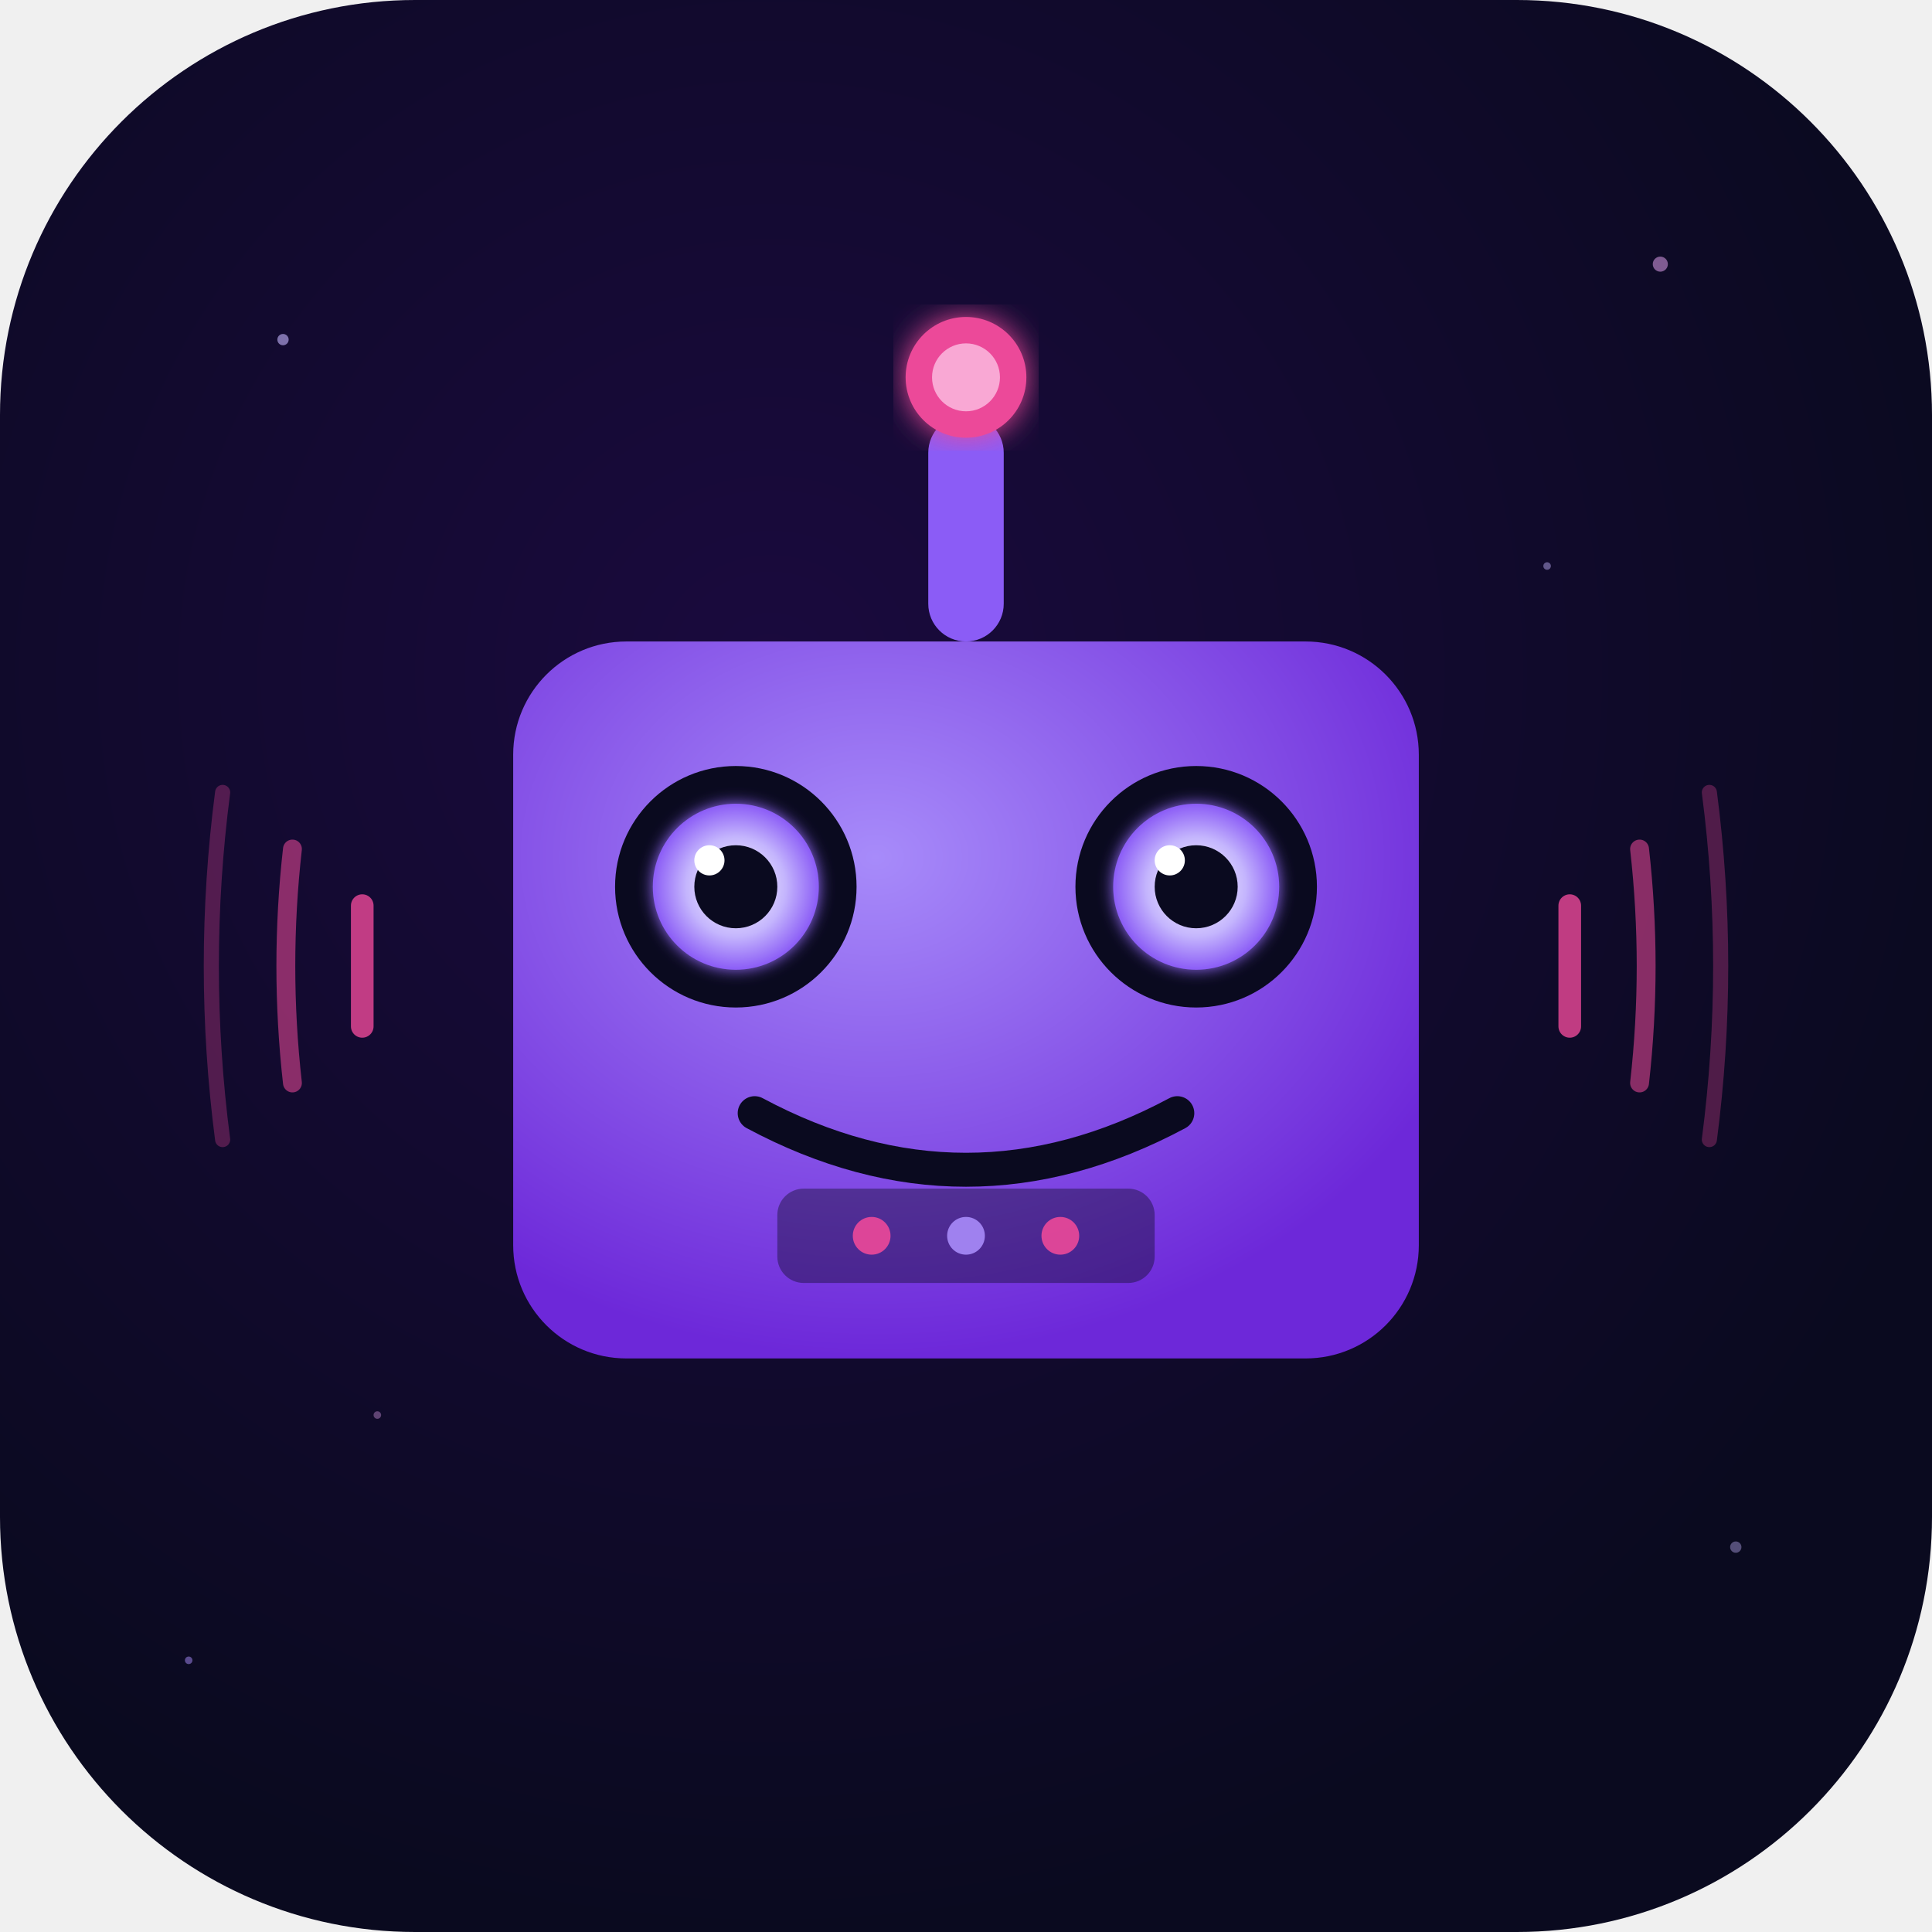
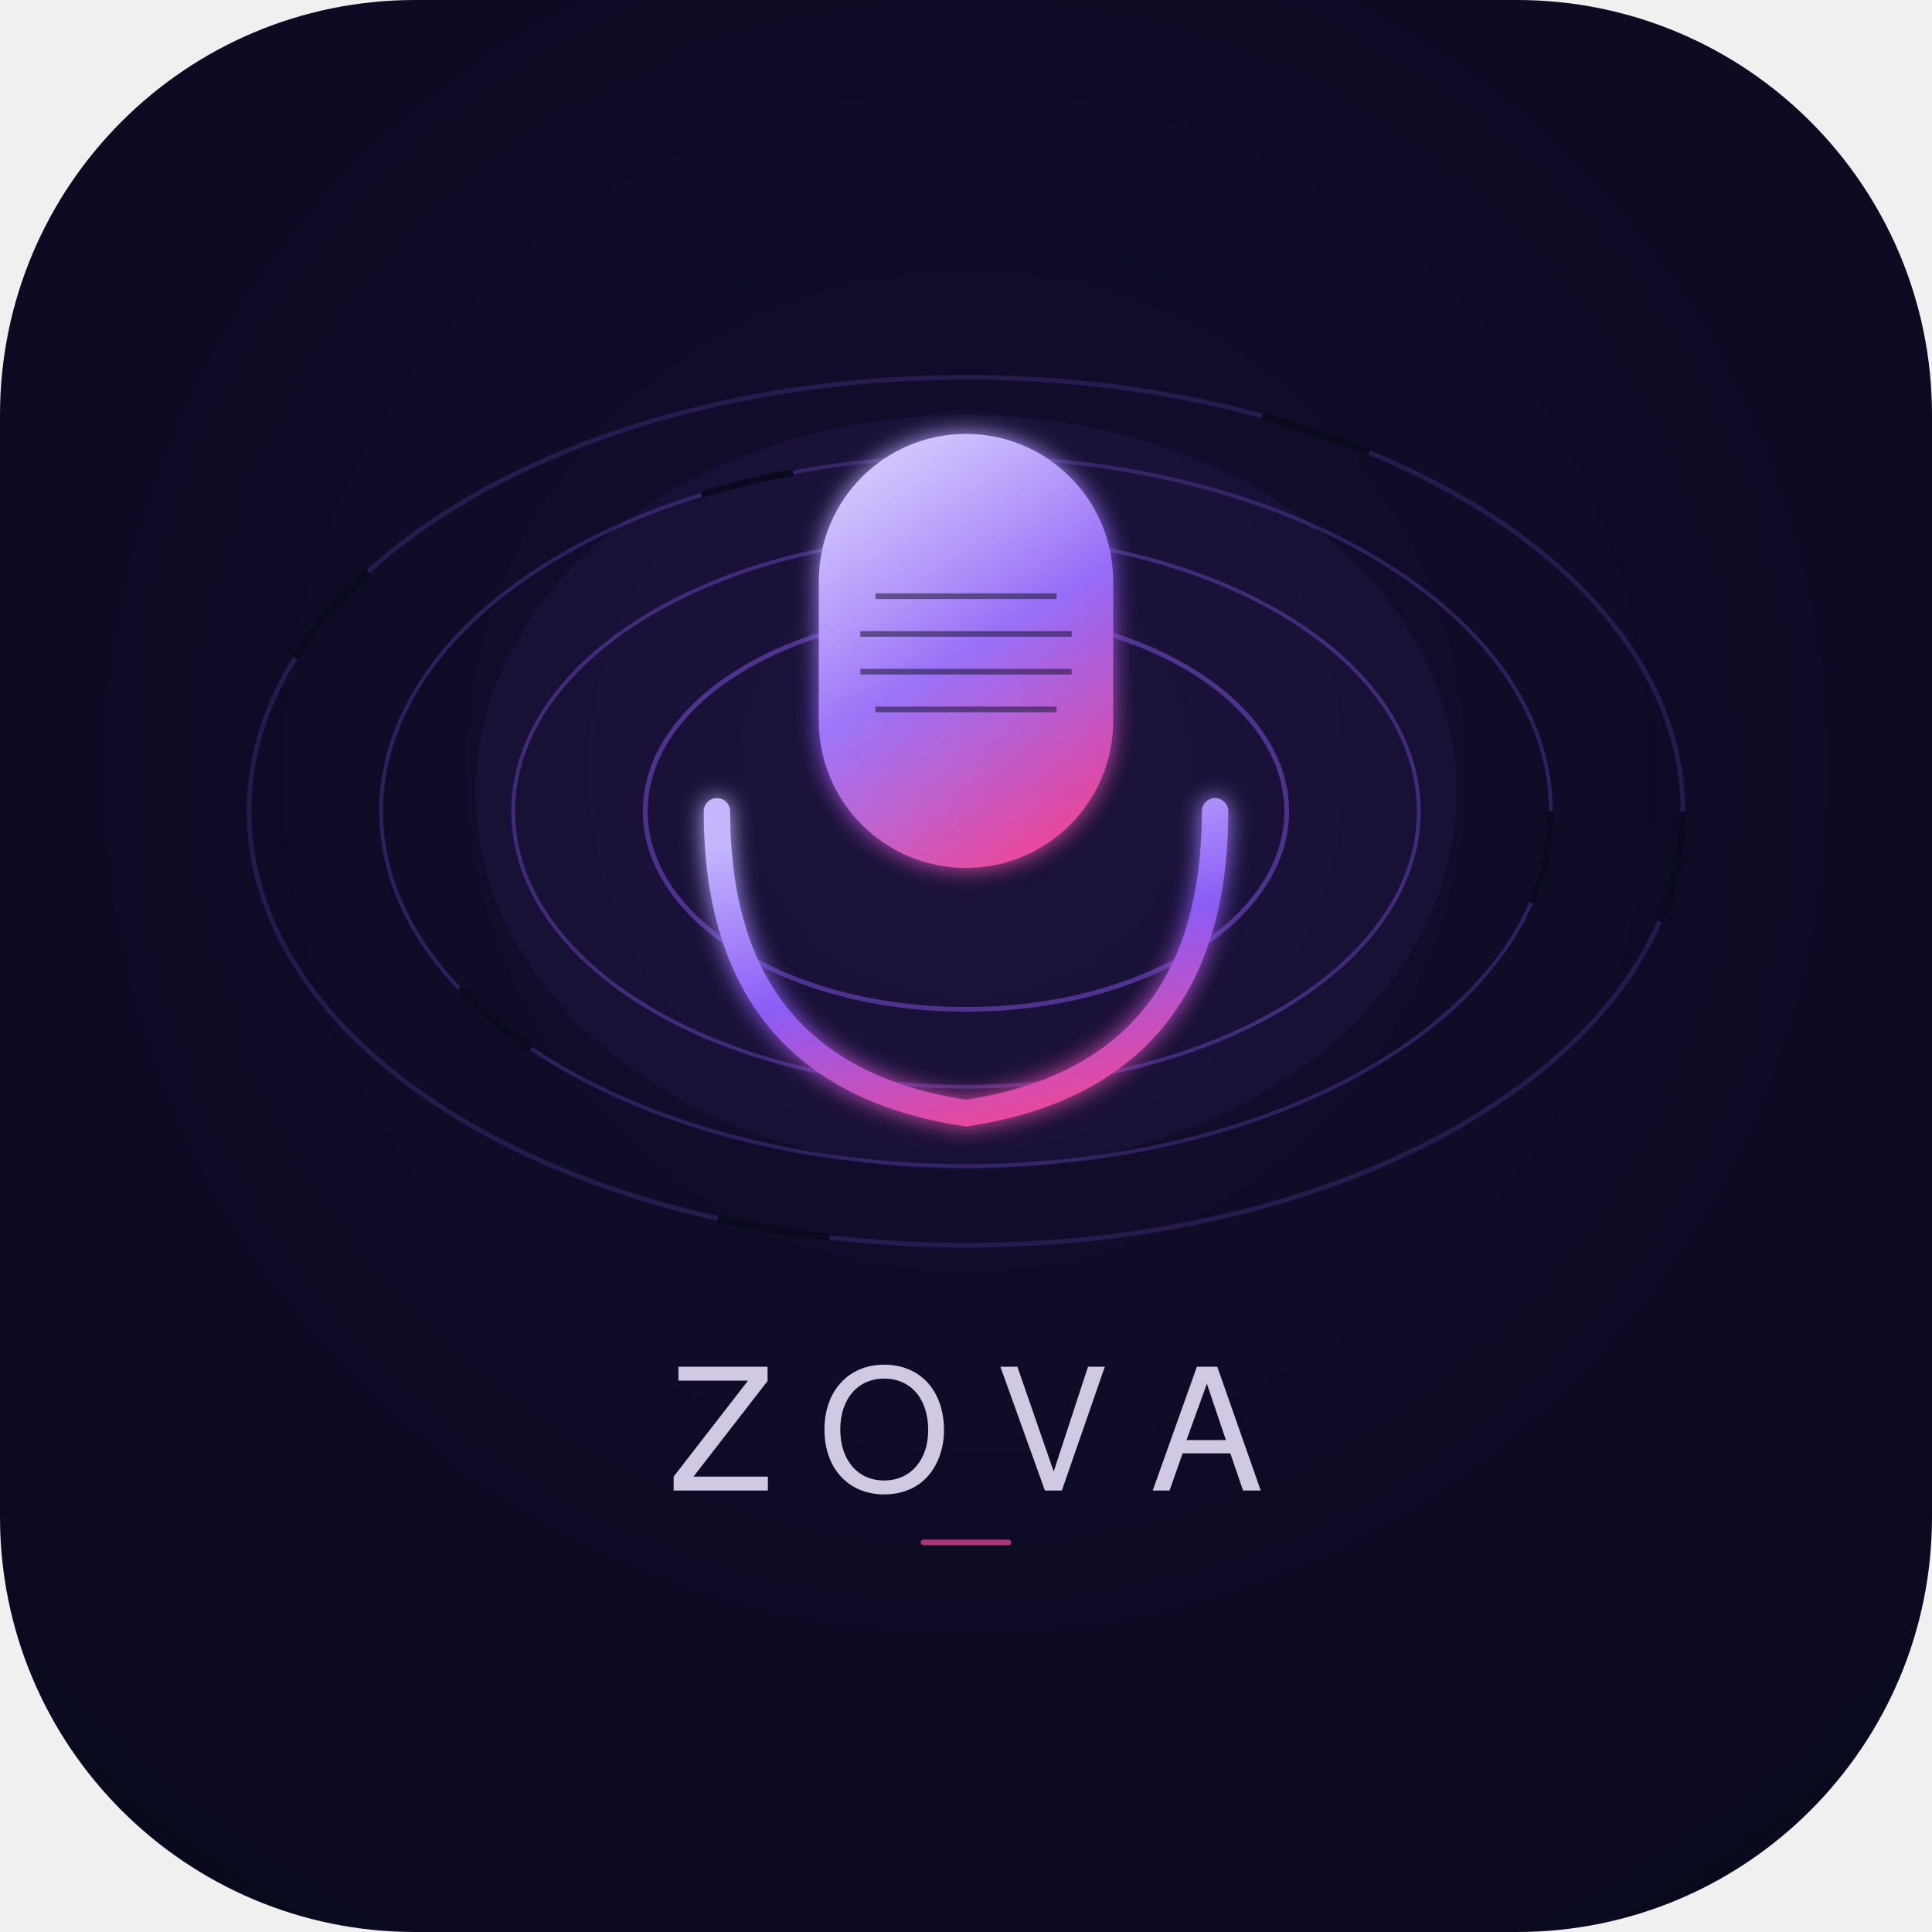
<svg xmlns="http://www.w3.org/2000/svg" viewBox="0 0 1024 1024">
  <defs>
-     <radialGradient id="bgGrad" cx="40%" cy="35%" r="65%">
-       <stop offset="0%" stop-color="#1a0a3e" />
+     <radialGradient id="bgGrad" cx="50%" cy="40%" r="70%">
+       <stop offset="0%" stop-color="#130d2e" />
      <stop offset="100%" stop-color="#0a0a1f" />
    </radialGradient>
-     <radialGradient id="bodyGrad" cx="40%" cy="30%" r="70%">
-       <stop offset="0%" stop-color="#a78bfa" />
-       <stop offset="100%" stop-color="#6d28d9" />
-     </radialGradient>
-     <radialGradient id="eyeGlow" cx="50%" cy="50%" r="50%">
-       <stop offset="0%" stop-color="#ffffff" />
-       <stop offset="60%" stop-color="#c4b5fd" />
-       <stop offset="100%" stop-color="#8b5cf6" />
-     </radialGradient>
-     <filter id="glow">
-       <feGaussianBlur stdDeviation="8" result="blur" />
+     <linearGradient id="micGrad" x1="30%" y1="0%" x2="70%" y2="100%">
+       <stop offset="0%" stop-color="#c4b5fd" />
+       <stop offset="50%" stop-color="#8b5cf6" />
+       <stop offset="100%" stop-color="#ec4899" />
+     </linearGradient>
+     <linearGradient id="micShine" x1="20%" y1="10%" x2="80%" y2="90%">
+       <stop offset="0%" stop-color="#ffffff" stop-opacity="0.25" />
+       <stop offset="100%" stop-color="#ffffff" stop-opacity="0" />
+     </linearGradient>
+     <filter id="glow" x="-30%" y="-30%" width="160%" height="160%">
+       <feGaussianBlur stdDeviation="12" result="blur" />
      <feMerge>
        <feMergeNode in="blur" />
        <feMergeNode in="SourceGraphic" />
      </feMerge>
    </filter>
-     <filter id="softGlow">
-       <feGaussianBlur stdDeviation="4" result="blur" />
+     <filter id="softglow" x="-20%" y="-20%" width="140%" height="140%">
+       <feGaussianBlur stdDeviation="6" result="blur" />
      <feMerge>
        <feMergeNode in="blur" />
        <feMergeNode in="SourceGraphic" />
      </feMerge>
    </filter>
+     <clipPath id="roundRect">
+       <rect width="1024" height="1024" rx="220" />
+     </clipPath>
  </defs>
  <rect width="1024" height="1024" rx="220" fill="url(#bgGrad)" />
-   <circle cx="150" cy="180" r="3" fill="#c4b5fd" opacity="0.6" />
-   <circle cx="880" cy="140" r="4" fill="#f0abfc" opacity="0.5" />
-   <circle cx="920" cy="820" r="3" fill="#c4b5fd" opacity="0.4" />
-   <circle cx="100" cy="880" r="2" fill="#a78bfa" opacity="0.5" />
-   <circle cx="200" cy="750" r="2" fill="#f0abfc" opacity="0.35" />
-   <circle cx="820" cy="300" r="2" fill="#c4b5fd" opacity="0.45" />
-   <rect x="272" y="340" width="480" height="380" rx="60" fill="url(#bodyGrad)" />
-   <rect x="492" y="220" width="40" height="120" rx="20" fill="#8b5cf6" />
-   <circle cx="512" cy="200" r="32" fill="#ec4899" filter="url(#glow)" />
-   <circle cx="512" cy="200" r="18" fill="#f9a8d4" />
-   <circle cx="390" cy="470" r="64" fill="#0a0a1f" />
-   <circle cx="634" cy="470" r="64" fill="#0a0a1f" />
-   <circle cx="390" cy="470" r="44" fill="url(#eyeGlow)" filter="url(#softGlow)" />
-   <circle cx="634" cy="470" r="44" fill="url(#eyeGlow)" filter="url(#softGlow)" />
-   <circle cx="390" cy="470" r="22" fill="#0a0a1f" />
-   <circle cx="634" cy="470" r="22" fill="#0a0a1f" />
-   <circle cx="376" cy="456" r="8" fill="#ffffff" />
-   <circle cx="620" cy="456" r="8" fill="#ffffff" />
-   <path d="M 400 590 Q 512 650 624 590" stroke="#0a0a1f" stroke-width="18" fill="none" stroke-linecap="round" />
-   <path d="M 192 480 Q 192 512 192 544" stroke="#ec4899" stroke-width="12" fill="none" stroke-linecap="round" opacity="0.8" />
-   <path d="M 155 450 Q 148 512 155 574" stroke="#ec4899" stroke-width="10" fill="none" stroke-linecap="round" opacity="0.55" />
-   <path d="M 118 420 Q 106 512 118 604" stroke="#ec4899" stroke-width="8" fill="none" stroke-linecap="round" opacity="0.3" />
-   <path d="M 832 480 Q 832 512 832 544" stroke="#ec4899" stroke-width="12" fill="none" stroke-linecap="round" opacity="0.8" />
-   <path d="M 869 450 Q 876 512 869 574" stroke="#ec4899" stroke-width="10" fill="none" stroke-linecap="round" opacity="0.55" />
-   <path d="M 906 420 Q 918 512 906 604" stroke="#ec4899" stroke-width="8" fill="none" stroke-linecap="round" opacity="0.3" />
-   <rect x="412" y="630" width="200" height="50" rx="14" fill="#0a0a1f" opacity="0.4" />
-   <circle cx="462" cy="655" r="10" fill="#ec4899" opacity="0.9" />
-   <circle cx="512" cy="655" r="10" fill="#a78bfa" opacity="0.9" />
-   <circle cx="562" cy="655" r="10" fill="#ec4899" opacity="0.9" />
+   <ellipse cx="512" cy="420" rx="260" ry="200" fill="#8b5cf6" opacity="0.07" />
+   <ellipse cx="512" cy="430" rx="380" ry="230" fill="none" stroke="#8b5cf6" stroke-width="2.5" opacity="0.18" />
+   <ellipse cx="512" cy="430" rx="310" ry="188" fill="none" stroke="#8b5cf6" stroke-width="2" opacity="0.25" />
+   <ellipse cx="512" cy="430" rx="240" ry="146" fill="none" stroke="#8b5cf6" stroke-width="2" opacity="0.35" />
+   <ellipse cx="512" cy="430" rx="170" ry="105" fill="none" stroke="#8b5cf6" stroke-width="2.5" opacity="0.45" />
+   <ellipse cx="512" cy="430" rx="380" ry="230" fill="none" stroke="#0a0a1f" stroke-width="4" stroke-dasharray="60 999" stroke-dashoffset="0" opacity="1" />
+   <ellipse cx="512" cy="430" rx="380" ry="230" fill="none" stroke="#0a0a1f" stroke-width="4" stroke-dasharray="60 999" stroke-dashoffset="500" opacity="1" />
+   <ellipse cx="512" cy="430" rx="310" ry="188" fill="none" stroke="#0a0a1f" stroke-width="3.5" stroke-dasharray="50 999" stroke-dashoffset="0" opacity="1" />
+   <ellipse cx="512" cy="430" rx="310" ry="188" fill="none" stroke="#0a0a1f" stroke-width="3.5" stroke-dasharray="50 999" stroke-dashoffset="410" opacity="1" />
+   <rect x="434" y="230" width="156" height="230" rx="78" fill="url(#micGrad)" filter="url(#softglow)" />
+   <rect x="434" y="230" width="156" height="230" rx="78" fill="url(#micShine)" />
+   <line x1="464" y1="316" x2="560" y2="316" stroke="#0a0a1f" stroke-width="3" opacity="0.5" />
+   <line x1="456" y1="336" x2="568" y2="336" stroke="#0a0a1f" stroke-width="3" opacity="0.5" />
+   <line x1="456" y1="356" x2="568" y2="356" stroke="#0a0a1f" stroke-width="3" opacity="0.5" />
+   <line x1="464" y1="376" x2="560" y2="376" stroke="#0a0a1f" stroke-width="3" opacity="0.5" />
+   <path d="M 380 430 Q 380 570 512 590 Q 644 570 644 430" fill="none" stroke="url(#micGrad)" stroke-width="14" stroke-linecap="round" filter="url(#softglow)" />
+   <line x1="512" y1="590" x2="512" y2="670" stroke="url(#micGrad)" stroke-width="12" stroke-linecap="round" />
+   <line x1="432" y1="670" x2="592" y2="670" stroke="url(#micGrad)" stroke-width="12" stroke-linecap="round" />
+   <text x="512" y="790" font-family="'Helvetica Neue', Helvetica, Arial, sans-serif" font-size="90" font-weight="300" letter-spacing="28" text-anchor="middle" fill="#e2d9f3" opacity="0.92">ZOVA</text>
+   <rect x="488" y="816" width="48" height="3" rx="1.5" fill="#ec4899" opacity="0.7" />
</svg>
